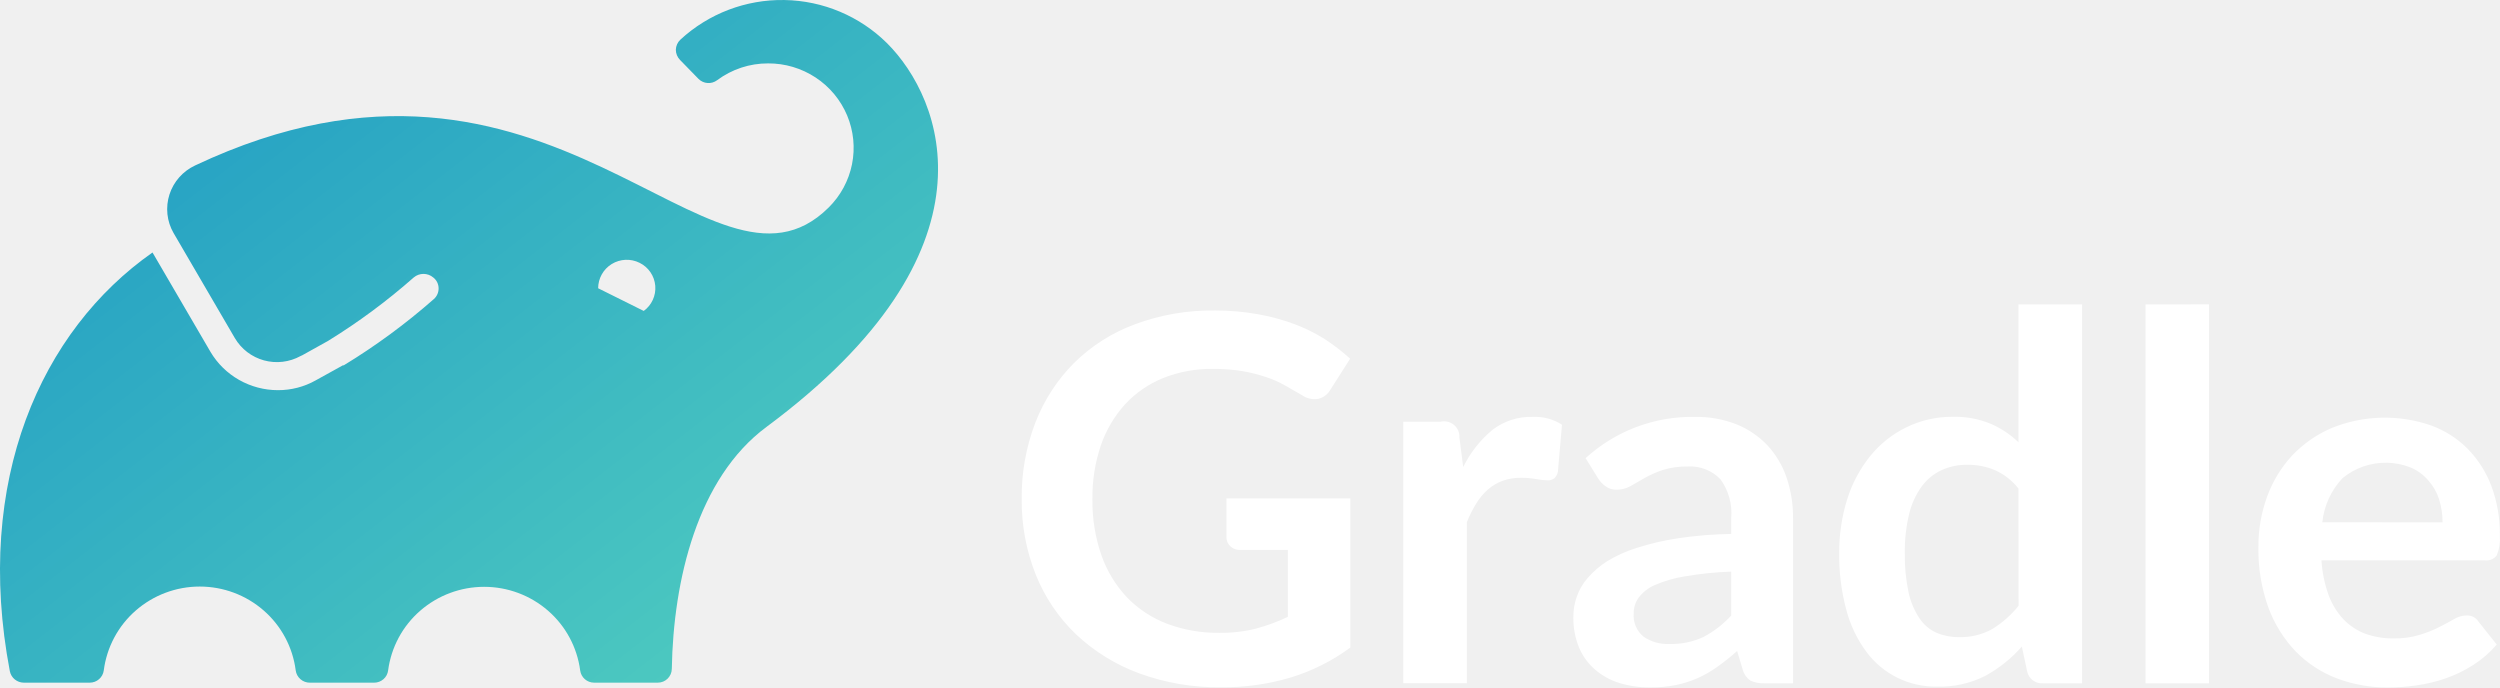
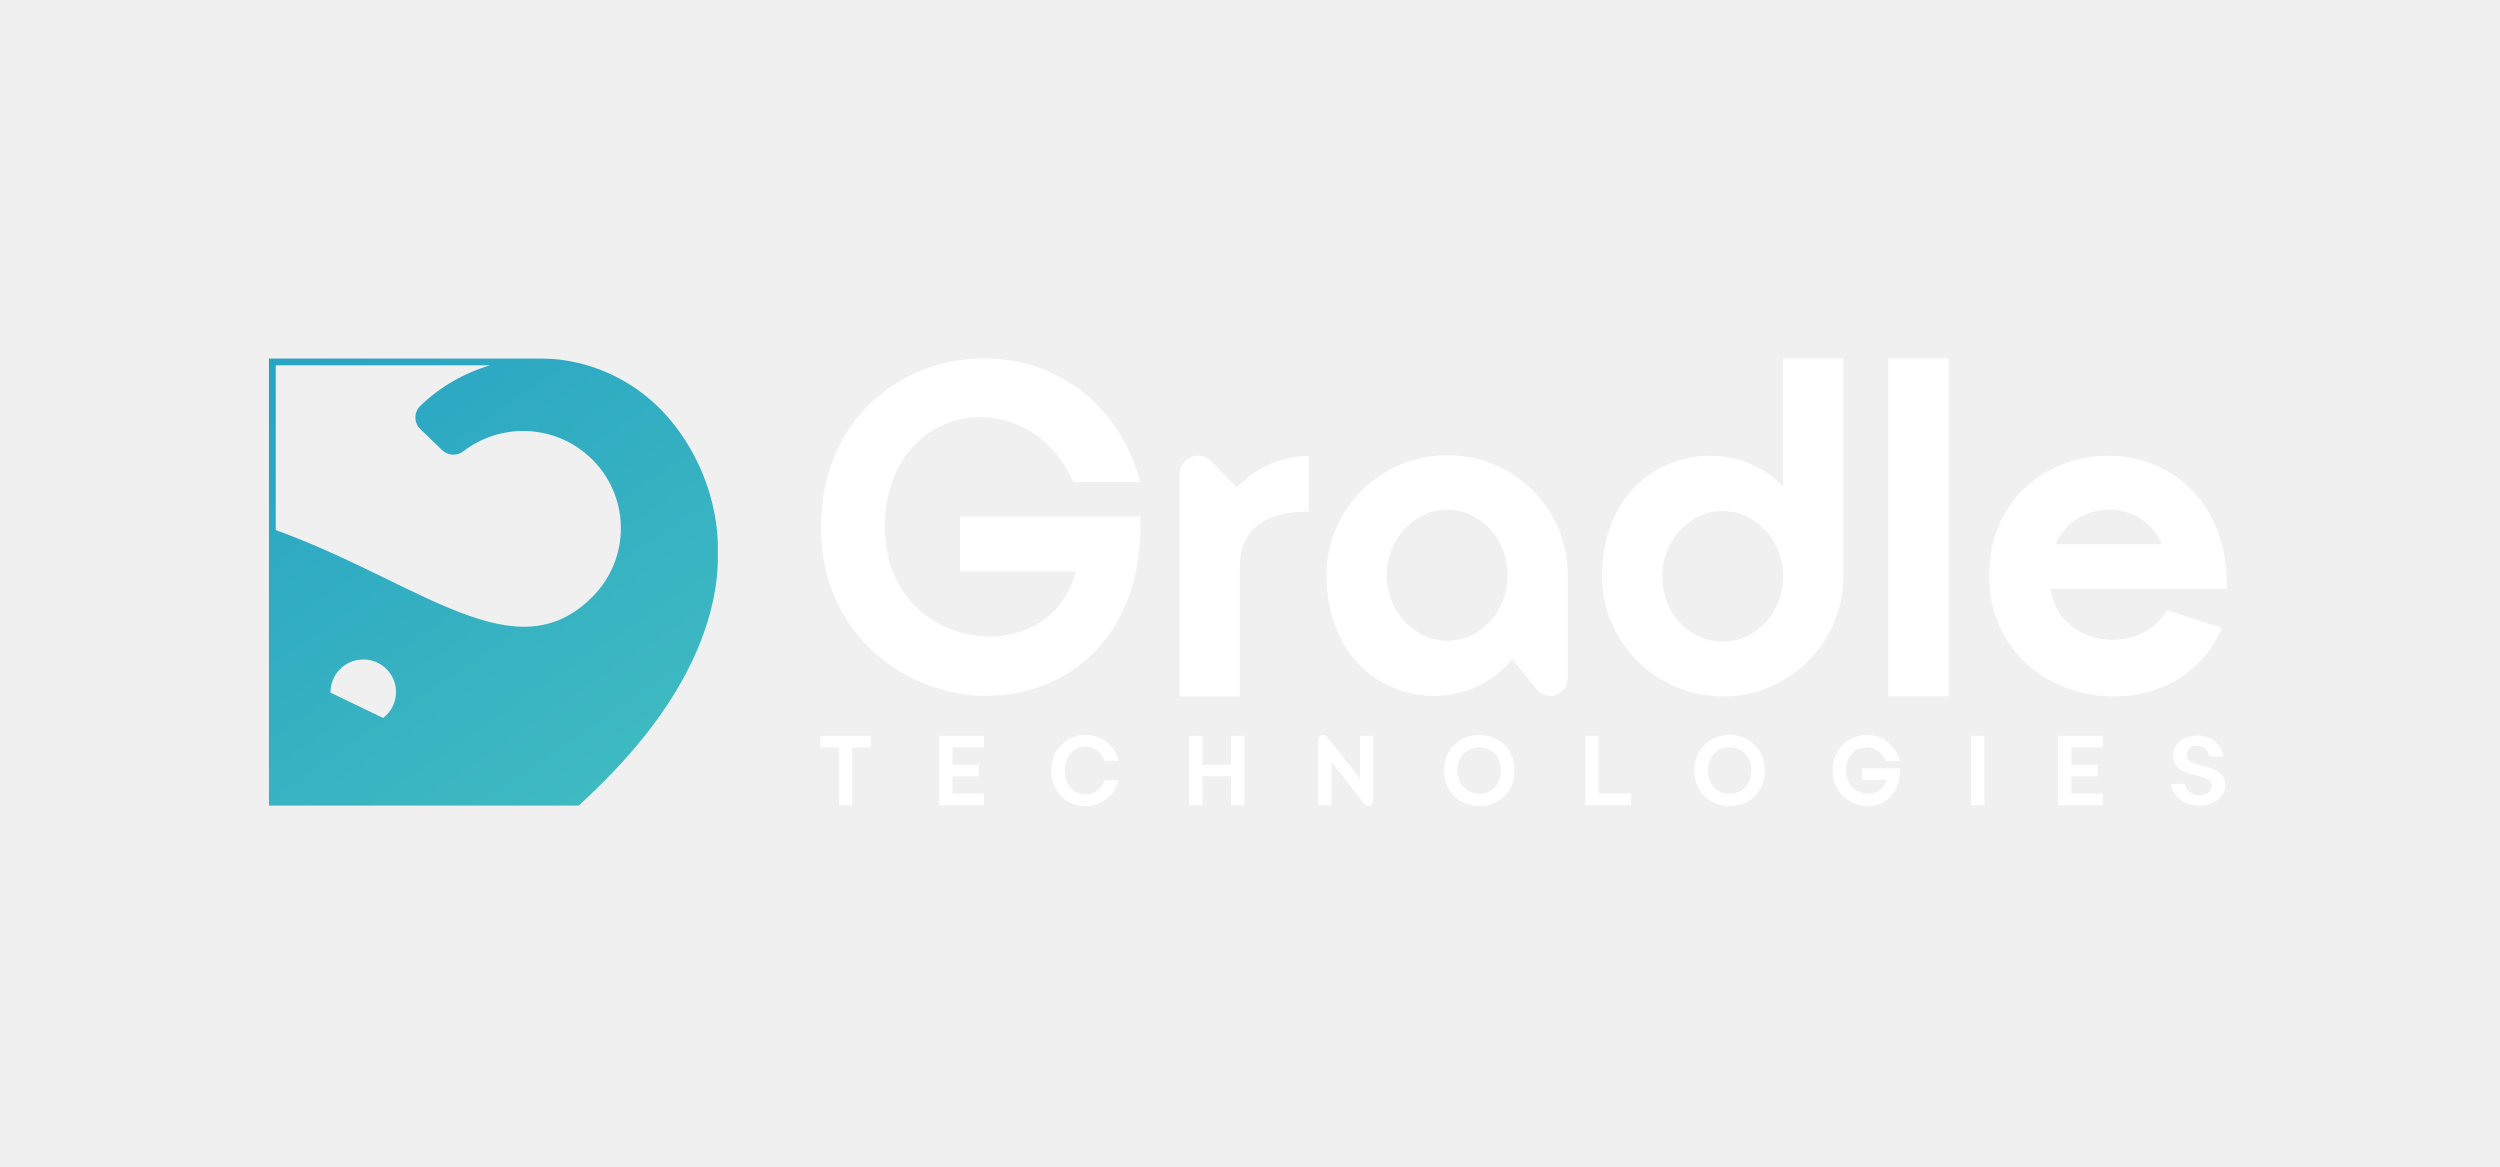
- <svg xmlns="http://www.w3.org/2000/svg" width="200" height="55" fill="none" viewBox="0 0 200 55">
-   <path fill="#fff" d="M161.478 24.35v11.03a7.5 7.5 0 0 0-2.244-1.487 7.45 7.45 0 0 0-3.024-.549 8.3 8.3 0 0 0-3.744.86 8.5 8.5 0 0 0-2.859 2.293 10.5 10.5 0 0 0-1.83 3.436 14.2 14.2 0 0 0-.641 4.295 16.7 16.7 0 0 0 .572 4.569 9.8 9.8 0 0 0 1.603 3.35 6.86 6.86 0 0 0 2.484 2.073 6.9 6.9 0 0 0 3.167.71 8.06 8.06 0 0 0 3.856-.858 10.8 10.8 0 0 0 2.93-2.346l.433 2.02a1.2 1.2 0 0 0 1.273.918h3.111V24.35zm10.166 0v30.314h5.077V24.349zm-74.44.489a17.7 17.7 0 0 0-6.422 1.107 13.7 13.7 0 0 0-4.86 3.093 13.8 13.8 0 0 0-3.095 4.776 16.5 16.5 0 0 0-1.091 6.1 15.9 15.9 0 0 0 1.125 6.056 13.6 13.6 0 0 0 3.224 4.777 14.8 14.8 0 0 0 5.044 3.117c2.107.771 4.34 1.15 6.586 1.118a18.9 18.9 0 0 0 5.485-.765 15.8 15.8 0 0 0 4.828-2.415v-11.93h-9.913v3.1a.98.98 0 0 0 .303.721 1.13 1.13 0 0 0 .866.3h3.744v5.353a14.5 14.5 0 0 1-2.53.936c-.96.242-1.948.358-2.938.344a11.5 11.5 0 0 1-4.178-.721 8.85 8.85 0 0 1-3.205-2.096 9.5 9.5 0 0 1-2.055-3.367 13.1 13.1 0 0 1-.728-4.52c-.02-1.46.208-2.912.675-4.296a9.5 9.5 0 0 1 1.933-3.28 8.5 8.5 0 0 1 3.033-2.097 10.4 10.4 0 0 1 3.986-.738c.802-.008 1.603.052 2.394.18q.952.17 1.87.472.791.264 1.516.671l1.361.78c.374.264.839.37 1.292.294a1.5 1.5 0 0 0 .971-.723l1.586-2.49a16 16 0 0 0-2.038-1.572c-.776-.487-1.6-.893-2.461-1.211a17 17 0 0 0-2.919-.782 19 19 0 0 0-3.39-.292m25.408 8.513a5.02 5.02 0 0 0-3.207 1.03 9.1 9.1 0 0 0-2.348 2.982l-.303-2.362a1.21 1.21 0 0 0-.434-1.008 1.23 1.23 0 0 0-1.074-.256h-2.982v20.918h5.088V41.77a9.5 9.5 0 0 1 .744-1.485c.253-.415.565-.792.928-1.117a3.8 3.8 0 0 1 1.188-.705c.481-.169.988-.25 1.498-.24q.594.001 1.18.103.454.087.917.104a.87.87 0 0 0 .53-.156.97.97 0 0 0 .294-.524l.329-3.772a3.95 3.95 0 0 0-2.348-.626m12.999 0a12.63 12.63 0 0 0-8.762 3.299l.997 1.614c.154.25.358.466.599.636.25.184.555.28.867.275a2.26 2.26 0 0 0 1.125-.284l1.119-.644a8.5 8.5 0 0 1 1.428-.636 6.3 6.3 0 0 1 2.047-.292 3.35 3.35 0 0 1 2.599 1.014c.658.9.966 2.004.867 3.11v1.27c-1.434.022-2.865.14-4.282.353a21 21 0 0 0-3.275.765c-.83.257-1.625.615-2.367 1.065a7.3 7.3 0 0 0-1.567 1.35 4.5 4.5 0 0 0-.866 1.494 4.8 4.8 0 0 0-.27 1.59 6.2 6.2 0 0 0 .451 2.464c.283.68.722 1.286 1.283 1.77a5.4 5.4 0 0 0 1.949 1.074c.8.244 1.633.363 2.47.352.695.007 1.389-.056 2.072-.19a9 9 0 0 0 1.733-.556 9.4 9.4 0 0 0 1.577-.912q.818-.585 1.567-1.255l.452 1.512c.097.35.314.653.615.86.35.158.734.232 1.119.214h2.286V41.461a9.9 9.9 0 0 0-.519-3.265 7.3 7.3 0 0 0-1.534-2.577 7.1 7.1 0 0 0-2.469-1.674 8.7 8.7 0 0 0-3.311-.593m54.902.064a11.3 11.3 0 0 0-3.947.812 9.5 9.5 0 0 0-3.189 2.208 9.7 9.7 0 0 0-2.003 3.282 11.5 11.5 0 0 0-.7 4.028 13.6 13.6 0 0 0 .805 4.88 10.2 10.2 0 0 0 2.201 3.513 9.2 9.2 0 0 0 3.293 2.14c1.31.489 2.7.733 4.1.72a16 16 0 0 0 2.261-.17c.791-.11 1.569-.298 2.322-.56a10.4 10.4 0 0 0 2.194-1.065 8.5 8.5 0 0 0 1.889-1.64l-1.475-1.856a1.06 1.06 0 0 0-.952-.471 1.96 1.96 0 0 0-.97.283c-.312.189-.729.402-1.18.634q-.752.382-1.559.627c-.69.21-1.41.308-2.132.293a6.5 6.5 0 0 1-2.253-.378 4.8 4.8 0 0 1-1.733-1.143 5.8 5.8 0 0 1-1.195-1.94 10 10 0 0 1-.572-2.784h13.076a1.03 1.03 0 0 0 .945-.396 3.3 3.3 0 0 0 .25-1.537 11 11 0 0 0-.683-4.029 8.6 8.6 0 0 0-1.908-2.981 8 8 0 0 0-2.903-1.848 11.3 11.3 0 0 0-3.982-.622m.453 3.603a5.4 5.4 0 0 1 1.882.379 3.8 3.8 0 0 1 1.414 1.031c.391.44.686.954.866 1.512a6.2 6.2 0 0 1 .278 1.848l-9.619-.01a6.07 6.07 0 0 1 1.611-3.522 5.42 5.42 0 0 1 3.568-1.238m-33.56.164a5.5 5.5 0 0 1 2.192.43 4.94 4.94 0 0 1 1.88 1.47l.009 9.38a8.2 8.2 0 0 1-2.097 1.856 5.24 5.24 0 0 1-2.695.652 4.4 4.4 0 0 1-1.794-.36 3.2 3.2 0 0 1-1.352-1.16 6 6 0 0 1-.867-2.079 14 14 0 0 1-.295-3.11 12.6 12.6 0 0 1 .347-3.153 6.2 6.2 0 0 1 1.014-2.208 4.1 4.1 0 0 1 1.578-1.289 4.8 4.8 0 0 1 2.08-.43m-18.909 8.548v3.514a8.2 8.2 0 0 1-2.227 1.718 6.1 6.1 0 0 1-2.714.557 3.4 3.4 0 0 1-2.061-.576 2.18 2.18 0 0 1-.797-1.889 2.1 2.1 0 0 1 .397-1.245 3.2 3.2 0 0 1 1.292-1.005 10 10 0 0 1 2.408-.696 27 27 0 0 1 3.702-.378" />
-   <path fill="url(#paint0_linear_9539_29015)" d="M62.755.002a11.96 11.96 0 0 0-8.324 3.17 1.15 1.15 0 0 0-.364.808c.001.305.122.598.337.817l1.482 1.52a1.14 1.14 0 0 0 1.481.102 6.78 6.78 0 0 1 4.083-1.347A6.85 6.85 0 0 1 65.248 6.2a6.77 6.77 0 0 1 2.522 3.033 6.7 6.7 0 0 1 .39 3.912 6.73 6.73 0 0 1-1.875 3.464C56.84 25.973 44.23-.263 15.615 13.233a3.9 3.9 0 0 0-1.275.95 3.85 3.85 0 0 0-.946 2.948c.056.53.222 1.042.488 1.505l4.905 8.41a3.9 3.9 0 0 0 2.334 1.785 3.92 3.92 0 0 0 2.927-.35l.121-.068-.096.068 2.175-1.211a50 50 0 0 0 6.846-5.069 1.21 1.21 0 0 1 1.57 0 1.1 1.1 0 0 1 .424.86 1.13 1.13 0 0 1-.372.858 51.3 51.3 0 0 1-7.219 5.309h-.07l-2.174 1.203c-.92.517-1.96.786-3.017.782a6.3 6.3 0 0 1-3.111-.821 6.23 6.23 0 0 1-2.288-2.246L12.201 20.2C3.293 26.436-2.115 38.454.788 53.702c.052.255.19.485.392.65s.455.259.717.261h5.286a1.13 1.13 0 0 0 1.119-.98 7.65 7.65 0 0 1 2.56-4.792 7.78 7.78 0 0 1 5.117-1.917c1.884 0 3.704.682 5.118 1.917a7.65 7.65 0 0 1 2.56 4.793c.035.27.17.52.377.7s.474.28.75.28h5.147c.275 0 .54-.1.747-.28s.338-.43.372-.7a7.66 7.66 0 0 1 2.57-4.779 7.8 7.8 0 0 1 5.112-1.909c1.881 0 3.698.679 5.112 1.91a7.66 7.66 0 0 1 2.57 4.778c.034.27.166.519.372.699s.47.28.745.28h5.088a1.12 1.12 0 0 0 1.126-1.101c.121-7.104 2.054-15.264 7.566-19.353C80.4 20.002 75.385 7.864 70.965 3.457a11.95 11.95 0 0 0-8.21-3.455M51.17 21.027a2.256 2.256 0 0 1 .322 3.854v-.009l-3.64-1.812a2.28 2.28 0 0 1 1.084-1.937 2.3 2.3 0 0 1 2.234-.096" />
+ <svg xmlns="http://www.w3.org/2000/svg" width="600" height="280" fill="none" viewBox="0 0 600 280">
+   <mask id="mask0_4061_24871" width="109" height="108" x="64" y="86" maskUnits="userSpaceOnUse" style="mask-type:luminance">
+     <path fill="#fff" d="M172.291 86H64.5v107.347h107.785V86z" />
+   </mask>
+   <g mask="url(#mask0_4061_24871)">
+     <path fill="url(#paint1_linear_4061_24871)" fill-rule="evenodd" d="M157.798 97.487h-.018c-8.219-7.926-18.929-11.741-29.538-11.47a.1.1 0 0 0-.065 0 65 65 0 0 0-1.073-.011H64.506v107.483h74.203c49.931-45.216 33.434-82.176 19.089-96.002M91.944 172.31l-12.613-6.066v-.023c-.071-4.323 3.398-7.873 7.739-7.938 4.34-.071 7.916 3.372 7.976 7.696.041 2.575-1.186 4.872-3.102 6.331m50.447-29.288c-18.513 19-41.326-3.142-76.213-15.81v-39.54h51.473a40.66 40.66 0 0 0-16.77 9.727 3.95 3.95 0 0 0-1.192 2.787c0 1.051.427 2.055 1.186 2.794l5.236 5.049a3.9 3.9 0 0 0 5.1.278 23.44 23.44 0 0 1 13.977-4.867c12.952-.201 23.62 10.082 23.815 22.975.101 6.443-2.431 12.319-6.612 16.607" clip-rule="evenodd" />
+   </g>
+   <path fill="#fff" d="M524.781 181.222c0 3.408 9.281 1.571 9.281 7.193 0 3.119-3.084 4.932-6.292 4.932-3.013 0-6.126-1.618-6.772-5.215h3.398c.284 1.86 1.986 2.787 3.54 2.787 1.553 0 2.894-.832 2.894-2.504 0-3.195-9.281-1.169-9.281-7.051 0-3.072 2.87-4.837 5.835-4.837 2.799 0 5.646 1.547 6.292 5.049h-3.422c-.26-1.713-1.725-2.598-3.083-2.598-1.246 0-2.39.738-2.39 2.238zm-20.092-1.837h-7.537v4.146h6.363v2.788h-6.363v4.146h7.537v2.787H493.95v-16.655h10.739zm-28.44 13.867h-3.208v-16.655h3.208zm-29.384-8.865h9.139v.408c0 5.906-3.879 8.67-7.822 8.67s-8.35-3-8.35-8.528 4.116-8.552 8.255-8.552c3.35 0 6.725 1.978 7.917 6.266h-3.398c-.979-2.215-2.87-3.29-4.715-3.29-2.461 0-4.833 1.932-4.833 5.576s2.728 5.528 5.314 5.528c1.915 0 3.753-1.046 4.352-3.29h-5.859zm-40.205.55c0-5.694 4.234-8.552 8.444-8.552s8.445 2.858 8.445 8.552-4.211 8.528-8.445 8.528-8.444-2.859-8.444-8.528m3.232 0c0 3.714 2.609 5.575 5.212 5.575s5.213-1.861 5.213-5.575-2.61-5.576-5.213-5.576-5.212 1.861-5.212 5.576m-26.217 5.528h7.798v2.787h-11.006v-16.655h3.208zm-37.094-5.528c0-5.694 4.234-8.552 8.444-8.552s8.445 2.858 8.445 8.552-4.21 8.528-8.445 8.528c-4.234 0-8.444-2.859-8.444-8.528m3.226 0c0 3.714 2.609 5.575 5.213 5.575s5.212-1.861 5.212-5.575-2.609-5.576-5.212-5.576c-2.604 0-5.213 1.861-5.213 5.576m-23.411-8.339h3.185v15.721a1.15 1.15 0 0 1-1.151 1.146 1.17 1.17 0 0 1-.907-.431l-7.964-10.152v10.365h-3.208v-15.698c0-.644.527-1.17 1.174-1.17.361 0 .694.166.931.431l7.94 9.958v-10.176zm-30.955-.001h3.184v16.655h-3.184v-6.933h-6.843v6.933h-3.209v-16.655h3.209v6.934h6.843zm-39.885 8.34c0 3.815 2.461 5.74 4.951 5.74 1.892 0 3.778-1.122 4.59-3.431h3.398c-1.198 4.241-4.59 6.243-7.964 6.243-4.116 0-8.207-2.977-8.207-8.552s4.091-8.576 8.207-8.576c3.374 0 6.772 2.026 7.964 6.267h-3.398c-.812-2.31-2.704-3.455-4.619-3.455-2.461 0-4.928 1.954-4.928 5.764zm-19.434-5.552h-7.537v4.146h6.363v2.788h-6.363v4.146h7.537v2.787h-10.739v-16.655h10.739zm-39.244-2.788h12.127v2.788h-4.471v13.867h-3.185v-13.867h-4.471zm270.784-9.455h-14.445V86h14.445zM427.949 86h14.445v52.374c0 15.846-12.975 28.774-28.891 28.774s-29.004-12.922-29.004-28.774c0-19.442 13.088-28.998 25.843-28.998 6.547 0 12.975 2.474 17.607 7.418zm-14.446 67.995c7.899 0 14.446-6.969 14.446-15.621s-6.547-15.733-14.446-15.733-14.558 6.969-14.558 15.733c0 8.765 6.546 15.621 14.558 15.621m-37.235-15.845v24.61c0 2.363-1.922 4.27-4.288 4.27-1.239 0-2.485-.673-3.273-1.683l-5.758-7.193c-4.626 5.847-11.623 8.876-18.733 8.876-12.75 0-25.844-9.555-25.844-28.998 0-15.958 12.975-28.774 29.004-28.774s28.892 12.81 28.892 28.886zm-14.44 0v-.112c0-8.652-6.547-15.733-14.446-15.733s-14.558 7.081-14.558 15.733 6.547 15.734 14.558 15.734c8.012 0 14.333-6.969 14.446-15.622m-64.958-21.131c4.513-4.943 10.834-7.53 17.262-7.642v13.377c-10.383 0-16.586 4.158-16.586 13.377v31.018H283.1v-53.39c0-2.362 2.028-4.382 4.4-4.382 1.24 0 2.372.449 3.274 1.346zm-66.476 6.939h43.331v1.919c0 28.018-18.378 41.123-37.093 41.123s-39.589-14.233-39.589-40.444c0-26.21 19.516-40.556 39.138-40.556 15.881 0 31.875 9.379 37.55 29.713h-16.106c-4.65-10.507-13.61-15.592-22.345-15.592-11.682 0-22.914 9.149-22.914 26.435s12.934 26.211 25.185 26.211c9.073 0 17.808-4.973 20.643-15.592H230.4v-13.217zm289.654 22.455c-2.597 4.689-7.833 7.129-13.081 7.129-6.66 0-13.539-3.934-14.897-12.249h42.43v-1.684c-.563-20.564-14.671-30.232-28.666-30.232s-28.435 10.004-28.435 28.774c0 18.769 15.122 28.998 29.906 28.998 10.698 0 21.301-5.315 25.92-16.442l-13.171-4.288zm-13.87-24.114c5.189 0 10.384 2.811 12.637 8.316H493.31c2.484-5.505 7.673-8.316 12.862-8.316z" />
  <defs>
-     <linearGradient id="paint0_linear_9539_29015" x1="17" x2="55.5" y1="5.5" y2="55" gradientUnits="userSpaceOnUse">
-       <stop stop-color="#25a1c4" />
+     <linearGradient id="paint1_linear_4061_24871" x1="41.675" x2="190.868" y1="43.383" y2="262.735" gradientUnits="userSpaceOnUse">
+       <stop stop-color="#209bc4" />
      <stop offset="1" stop-color="#4dc9c0" />
    </linearGradient>
  </defs>
</svg>
